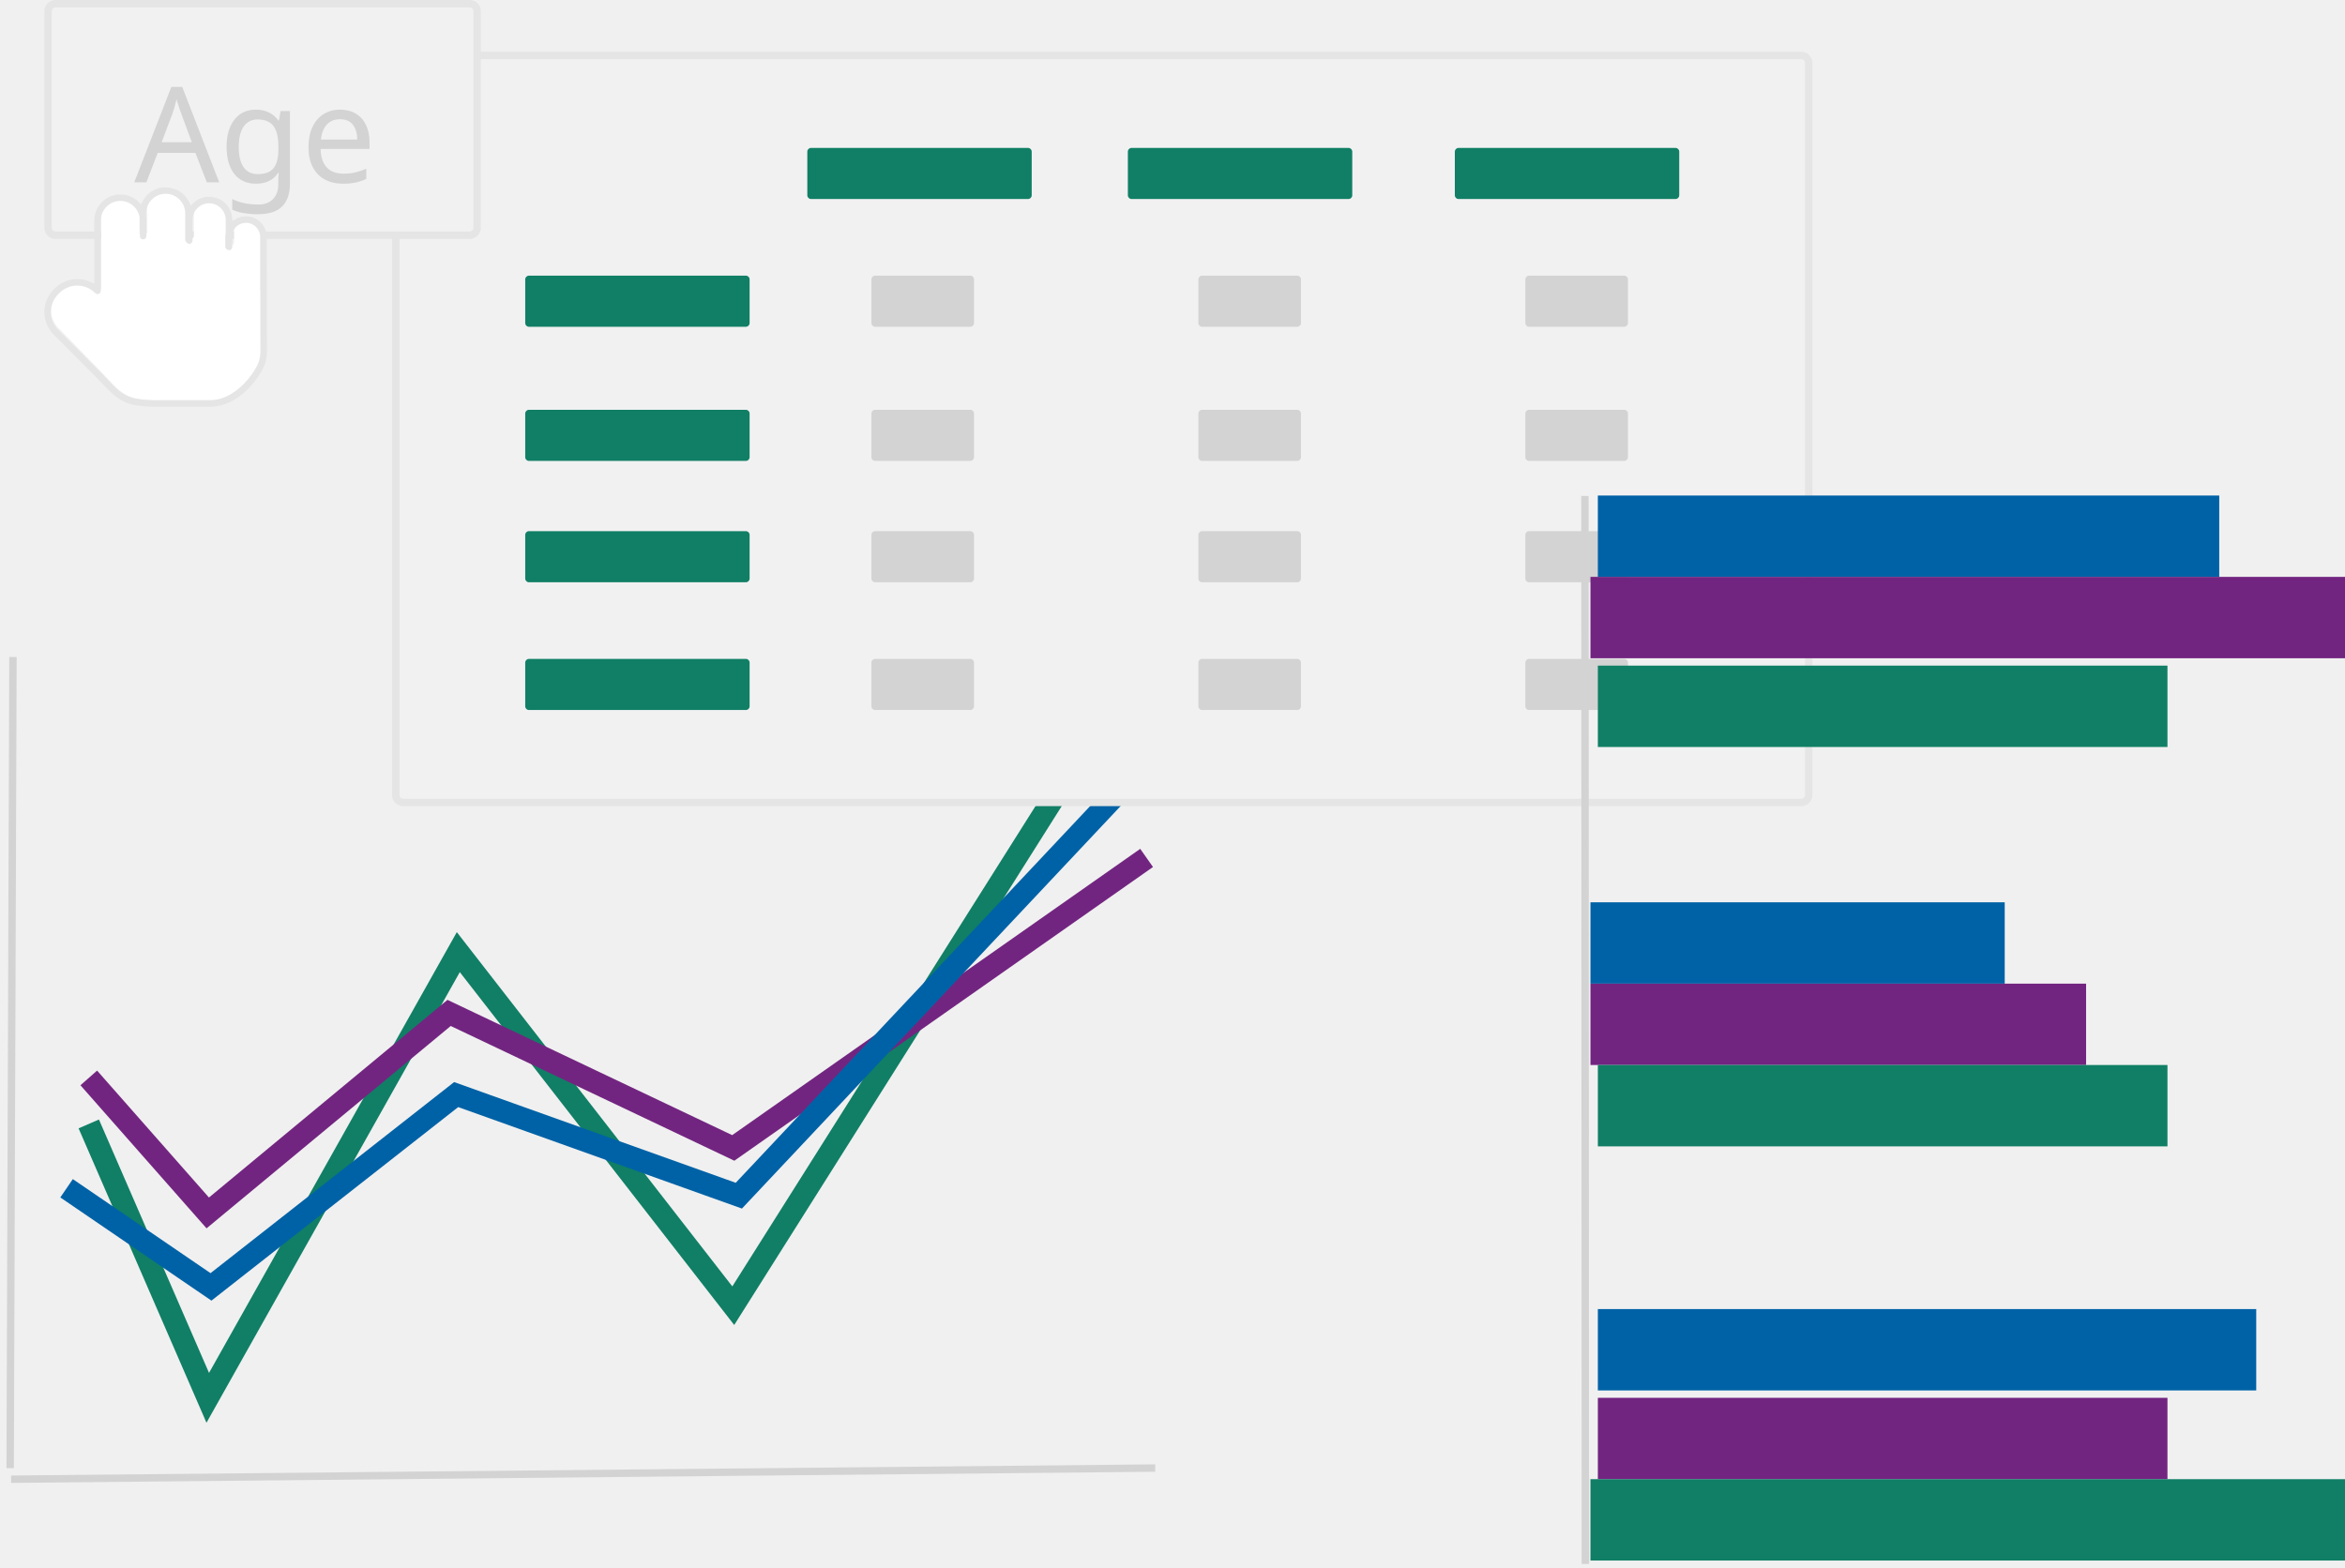
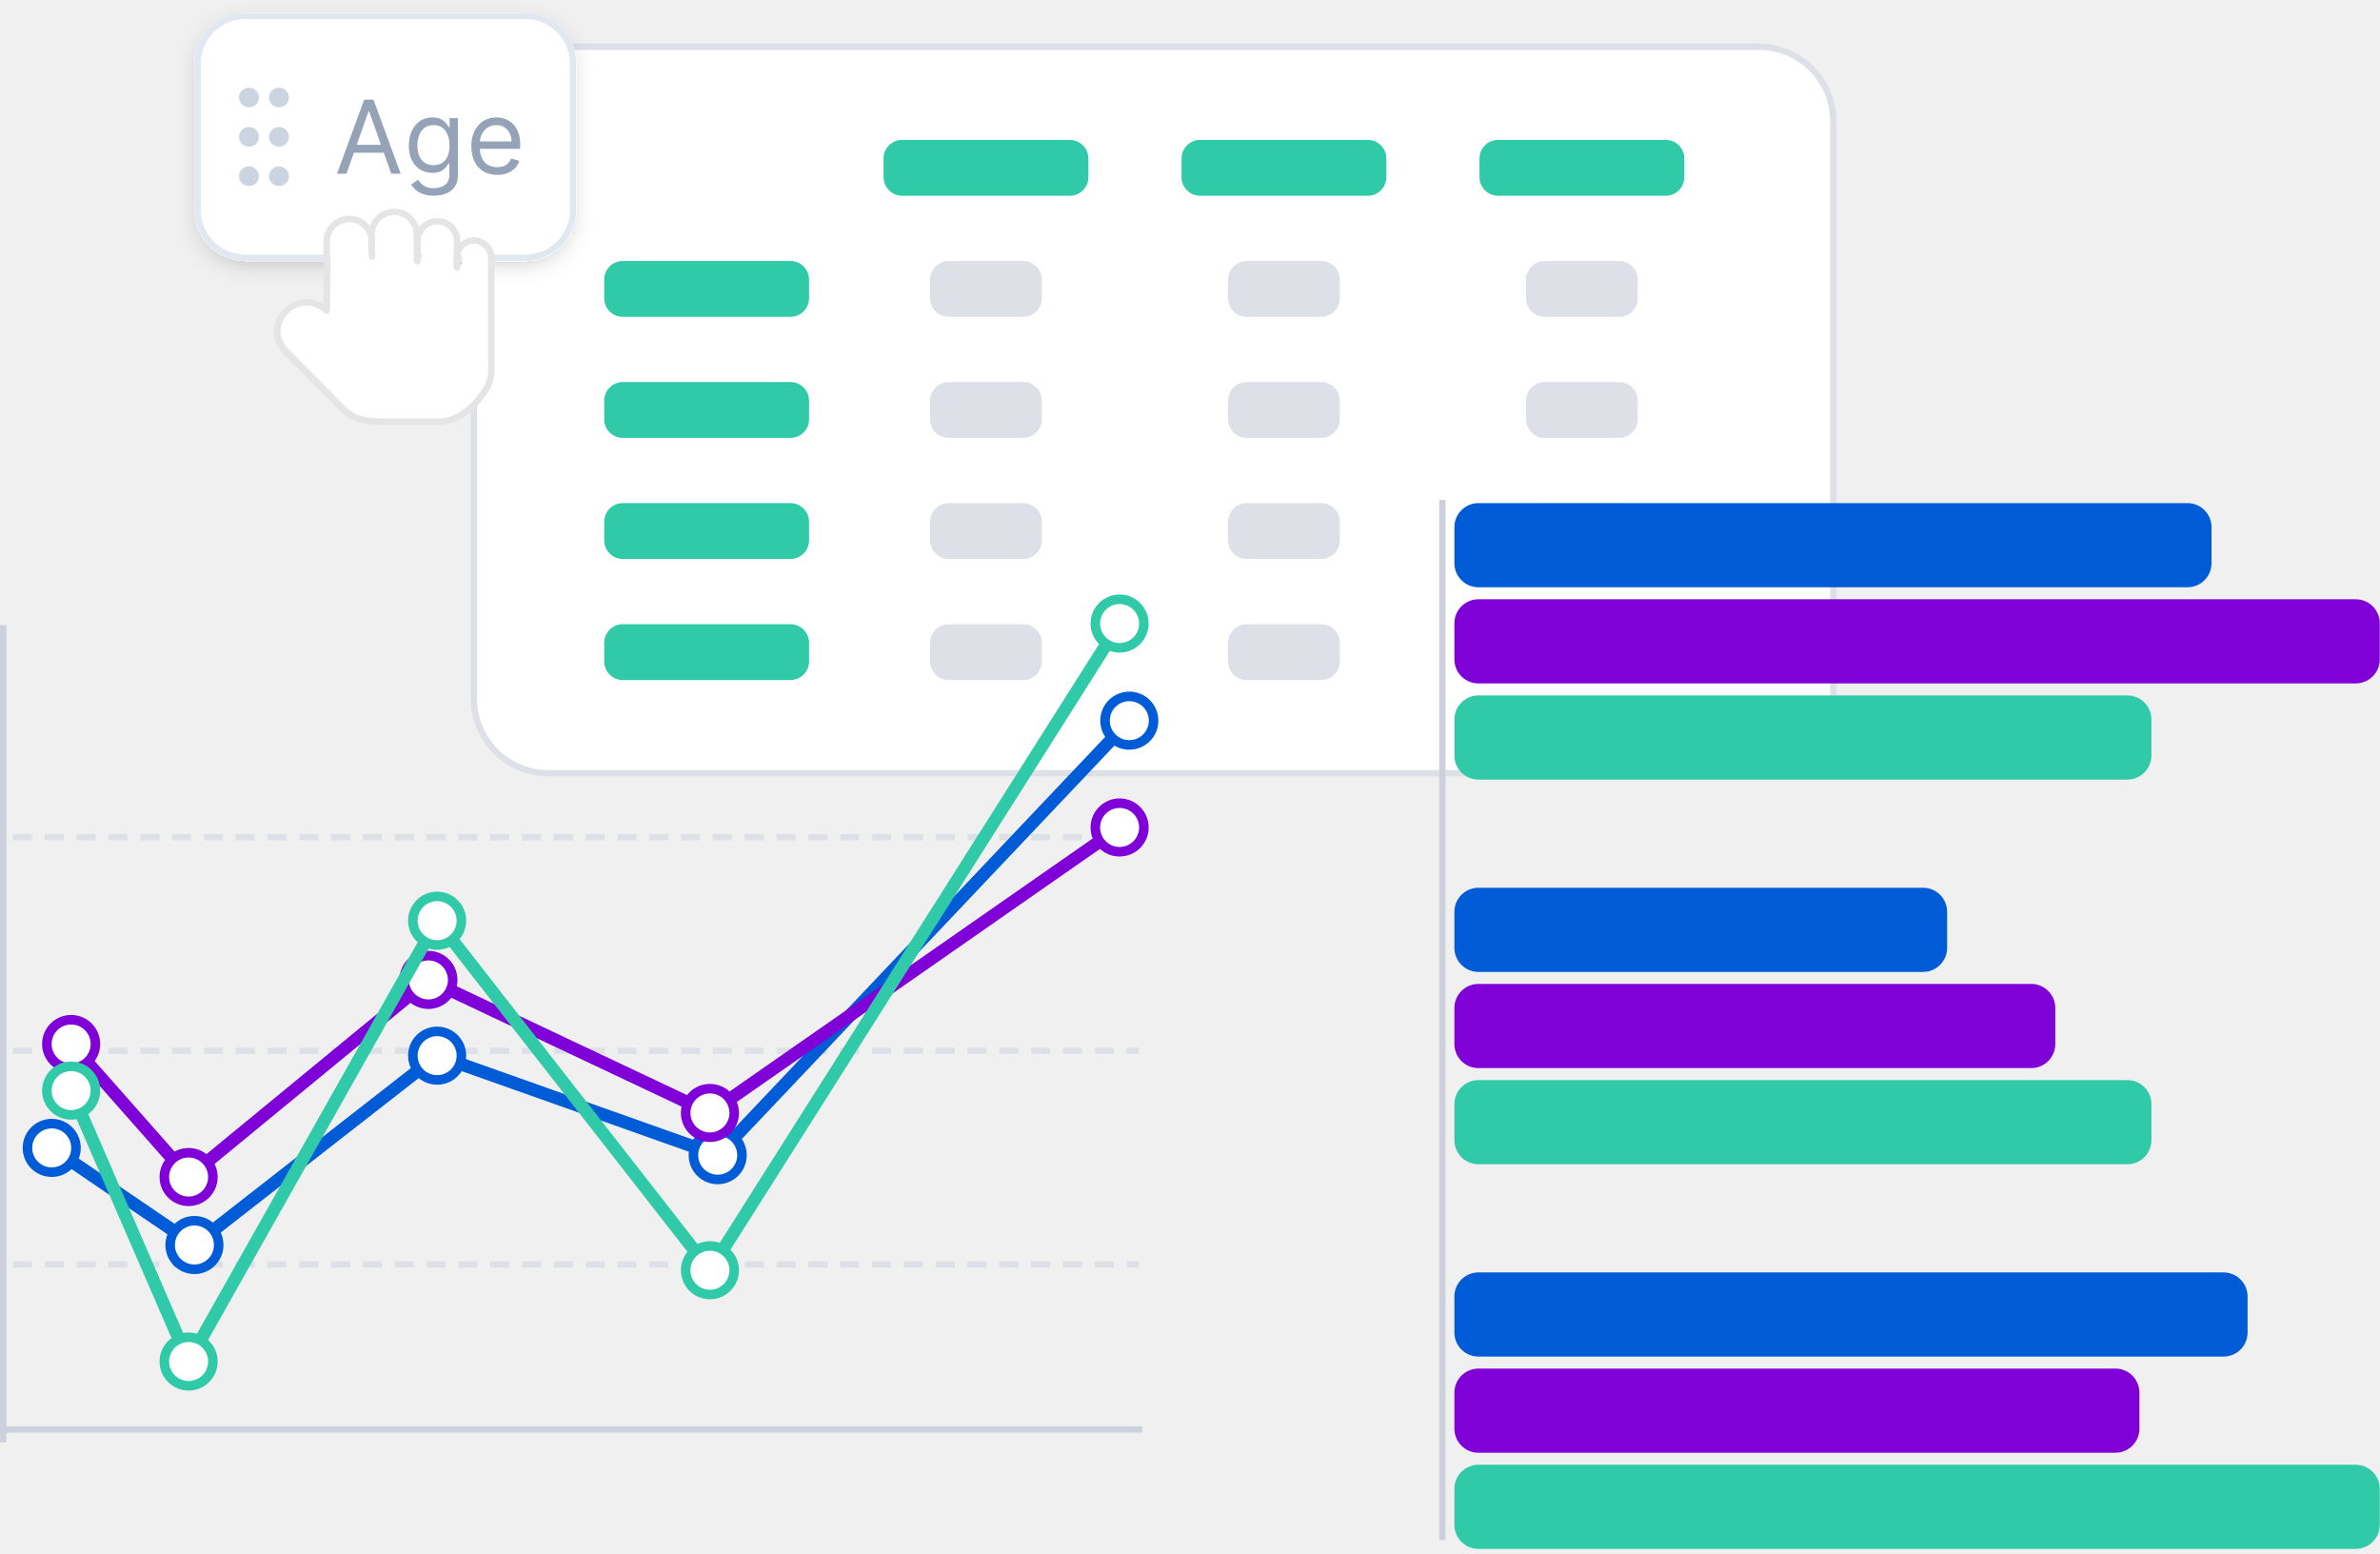
- <svg xmlns="http://www.w3.org/2000/svg" width="317px" height="212px" viewBox="0 0 317 212" version="1.1">
-   <g id="Page-1" stroke="none" stroke-width="1" fill="none" fill-rule="evenodd">
-     <g id="visualisation-&amp;-delivery" transform="translate(-801, -899)">
-       <g id="Group-25" transform="translate(802, 899)">
-         <line x1="0.75" y1="89.332" x2="0.375" y2="198" id="Line-3" stroke="#D3D3D3" stroke-linecap="square" />
-         <line x1="154.665" y1="198.5" x2="1" y2="200" id="Line-3" stroke="#D3D3D3" stroke-linecap="square" />
-         <polyline id="Path-5" stroke="#107F65" stroke-width="3" points="11 151.967 27.084 189 60.955 128.737 98.124 176.543 154 88" />
-         <polyline id="Path-5-Copy-2" stroke="#722580" stroke-width="3" points="11 145.746 27.084 164 59.709 136.958 98.124 155.211 154 116" />
-         <polyline id="Path-5-Copy" stroke="#0062A6" stroke-width="3" points="8 160.667 27.521 174 60.664 148 98.876 161.667 155 102" />
-         <g id="Group-17-Copy" transform="translate(52, 7)" fill="#F1F1F1" stroke="#E5E5E5">
-           <rect id="Rectangle" x="0.5" y="0.5" width="191" height="101" rx="1" />
-         </g>
-         <g id="Group-5" transform="translate(70, 20)">
-           <rect id="Rectangle" fill="#D3D3D3" x="46.8" y="17.273" width="13.867" height="6.909" rx="0.5" />
-           <rect id="Rectangle-Copy" fill="#D3D3D3" x="91" y="17.273" width="13.867" height="6.909" rx="0.5" />
-           <rect id="Rectangle-Copy-2" fill="#D3D3D3" x="135.2" y="17.273" width="13.867" height="6.909" rx="0.5" />
-           <rect id="Rectangle-Copy-3" fill="#D3D3D3" x="46.8" y="35.409" width="13.867" height="6.909" rx="0.5" />
-           <rect id="Rectangle-Copy-11" fill="#D3D3D3" x="91" y="35.409" width="13.867" height="6.909" rx="0.5" />
-           <rect id="Rectangle-Copy-13" fill="#D3D3D3" x="135.2" y="35.409" width="13.867" height="6.909" rx="0.5" />
-           <rect id="Rectangle-Copy-9" fill="#D3D3D3" x="46.8" y="51.818" width="13.867" height="6.909" rx="0.5" />
-           <rect id="Rectangle-Copy-12" fill="#D3D3D3" x="91" y="51.818" width="13.867" height="6.909" rx="0.5" />
-           <rect id="Rectangle-Copy-38" fill="#D3D3D3" x="135.2" y="51.818" width="13.867" height="6.909" rx="0.5" />
-           <rect id="Rectangle-Copy-10" fill="#D3D3D3" x="46.8" y="69.091" width="13.867" height="6.909" rx="0.5" />
-           <rect id="Rectangle-Copy-37" fill="#D3D3D3" x="91" y="69.091" width="13.867" height="6.909" rx="0.5" />
-           <rect id="Rectangle-Copy-39" fill="#D3D3D3" x="135.2" y="69.091" width="13.867" height="6.909" rx="0.5" />
-           <rect id="Rectangle-Copy-4" fill="#107F65" x="38.133" y="0" width="30.333" height="6.909" rx="0.5" />
-           <rect id="Rectangle-Copy-7" fill="#107F65" x="0" y="17.273" width="30.333" height="6.909" rx="0.5" />
-           <rect id="Rectangle-Copy-8" fill="#107F65" x="0" y="35.409" width="30.333" height="6.909" rx="0.5" />
-           <rect id="Rectangle-Copy-35" fill="#107F65" x="0" y="51.818" width="30.333" height="6.909" rx="0.5" />
-           <rect id="Rectangle-Copy-36" fill="#107F65" x="0" y="69.091" width="30.333" height="6.909" rx="0.5" />
-           <rect id="Rectangle-Copy-5" fill="#107F65" x="81.467" y="0" width="30.333" height="6.909" rx="0.5" />
-           <rect id="Rectangle-Copy-6" fill="#107F65" x="125.667" y="0" width="30.333" height="6.909" rx="0.5" />
-         </g>
-         <polygon id="Rectangle-Copy-17" fill="#0062A6" transform="translate(257, 72.5) rotate(-360) translate(-257, -72.5) " points="215 67 299 67 299 78 215 78" />
-         <polygon id="Rectangle-Copy-20" fill="#0062A6" transform="translate(242, 127.5) rotate(-360) translate(-242, -127.5) " points="214 122 270 122 270 133 214 133" />
-         <polygon id="Rectangle-Copy-23" fill="#0062A6" transform="translate(259.5, 182.5) rotate(-360) translate(-259.5, -182.5) " points="215 177 304 177 304 188 215 188" />
-         <polygon id="Rectangle-Copy-18" fill="#722580" transform="translate(265, 83.5) rotate(-360) translate(-265, -83.5) " points="214 78 316 78 316 89 214 89" />
-         <rect id="Rectangle-Copy-21" fill="#722580" transform="translate(247.5, 138.5) rotate(-360) translate(-247.5, -138.5) " x="214" y="133" width="67" height="11" />
-         <polygon id="Rectangle-Copy-24" fill="#722580" transform="translate(253.5, 194.5) rotate(-360) translate(-253.5, -194.5) " points="215 189 292 189 292 200 215 200" />
-         <polygon id="Rectangle-Copy-19" fill="#107F65" transform="translate(253.5, 95.5) rotate(-360) translate(-253.5, -95.5) " points="215 90 292 90 292 101 215 101" />
-         <polygon id="Rectangle-Copy-22" fill="#107F65" transform="translate(253.5, 149.5) rotate(-360) translate(-253.5, -149.5) " points="215 144 292 144 292 155 215 155" />
-         <polygon id="Rectangle-Copy-25" fill="#107F65" transform="translate(265, 205.5) rotate(-360) translate(-265, -205.5) " points="214 200 316 200 316 211 214 211" />
-         <line x1="213.25" y1="67.558" x2="213.312" y2="210.962" id="Line-3" stroke="#D3D3D3" stroke-linecap="square" />
-         <g id="Group-8" transform="translate(5, 0)">
-           <g id="Group-17-Copy-2" fill="#F1F1F1" stroke="#E5E5E5">
-             <rect id="Rectangle" x="0.5" y="0.5" width="58" height="31.302" rx="1" />
-           </g>
-           <g id="Group-7" transform="translate(0, 25.31746)">
-             <path d="M29.037,24.001 L29.037,24.002 C27.867,26.268 25.532,28.627 22.953,28.793 C22.849,28.8 22.794,28.805 22.737,28.805 L16.779,28.803 L16.107,28.807 C15.87,28.808 15.63,28.81 15.392,28.81 C14.223,28.81 13.045,28.767 11.967,28.459 C10.565,28.059 9.612,27.024 8.602,25.926 C8.346,25.645 8.096,25.377 7.838,25.114 L1.879,19.007 C1.226,18.34 0.868,17.449 0.868,16.503 C0.868,15.557 1.226,14.667 1.879,13.999 L2.026,13.85 C2.677,13.181 3.546,12.813 4.469,12.813 C5.393,12.813 6.266,13.186 6.929,13.866 C7.055,13.992 7.243,14.028 7.413,13.96 C7.577,13.888 7.684,13.724 7.684,13.539 L7.682,3.739 C7.682,2.229 8.881,1 10.355,1 C11.638,1 12.742,1.94 12.979,3.235 L12.983,5.407 C12.983,5.453 12.993,5.501 13.013,5.559 L13.028,5.654 L13.028,5.908 C13.028,6.159 13.227,6.364 13.473,6.364 C13.718,6.364 13.918,6.159 13.918,5.908 L13.918,3.737 C13.918,3.559 13.902,3.384 13.877,3.213 L13.875,2.737 C13.875,1.227 15.073,0 16.547,0 C18.022,0 19.22,1.227 19.22,2.737 L19.22,6.407 C19.22,6.534 19.27,6.651 19.36,6.735 C19.691,7.214 20.219,6.943 20.219,6.537 L20.219,3.646 C20.219,2.366 21.236,1.325 22.485,1.325 C23.736,1.325 24.753,2.366 24.753,3.646 L24.753,5.428 C24.712,5.669 24.694,5.855 24.694,6.04 L24.694,7.374 C24.694,7.536 24.778,7.683 24.918,7.765 C25.291,8.029 25.644,7.756 25.644,7.411 L25.654,5.544 C25.874,4.667 26.645,4.053 27.524,4.053 C28.594,4.053 29.464,4.945 29.464,6.042 L29.464,13.402 C29.464,13.443 29.472,13.48 29.48,13.517 L29.486,20.389 C29.486,20.607 29.488,20.817 29.492,21.025 C29.513,22.11 29.529,23.047 29.037,24.001" id="Fill-1" fill="#FFFFFF" />
-             <path d="M28.75,24.138 L28.75,24.14 C27.593,26.335 25.283,28.622 22.731,28.782 C22.628,28.789 22.574,28.794 22.518,28.794 L16.623,28.791 L15.958,28.795 C15.724,28.797 15.487,28.798 15.251,28.798 C14.095,28.798 12.929,28.757 11.862,28.459 C10.476,28.071 9.532,27.067 8.533,26.004 C8.28,25.731 8.033,25.472 7.778,25.217 L1.882,19.3 C1.236,18.653 0.882,17.79 0.882,16.873 C0.882,15.956 1.236,15.094 1.882,14.446 L2.027,14.302 C2.672,13.654 3.531,13.297 4.445,13.297 C5.359,13.297 6.222,13.659 6.879,14.318 C7.003,14.44 7.189,14.474 7.357,14.409 C7.52,14.34 7.625,14.18 7.625,14.001 L7.624,4.505 C7.624,3.041 8.809,1.851 10.268,1.851 C11.537,1.851 12.63,2.762 12.864,4.017 L12.868,6.121 C12.868,6.166 12.877,6.212 12.897,6.268 L12.912,6.361 L12.912,6.607 C12.912,6.85 13.109,7.049 13.353,7.049 C13.595,7.049 13.792,6.85 13.792,6.607 L13.792,4.503 C13.792,4.331 13.776,4.161 13.752,3.995 L13.75,3.534 C13.75,2.071 14.935,0.882 16.394,0.882 C17.853,0.882 19.038,2.071 19.038,3.534 L19.038,7.09 C19.038,7.213 19.088,7.327 19.177,7.408 C19.504,7.872 20.027,7.61 20.027,7.216 L20.027,4.415 C20.027,3.175 21.032,2.166 22.269,2.166 C23.506,2.166 24.512,3.175 24.512,4.415 L24.512,6.141 C24.472,6.375 24.453,6.556 24.453,6.735 L24.453,8.027 C24.453,8.185 24.537,8.326 24.676,8.406 C25.045,8.662 25.394,8.397 25.394,8.063 L25.403,6.254 C25.621,5.404 26.383,4.809 27.253,4.809 C28.312,4.809 29.173,5.674 29.173,6.736 L29.173,13.868 C29.173,13.908 29.181,13.944 29.189,13.98 L29.194,20.639 C29.194,20.85 29.197,21.053 29.201,21.255 C29.221,22.306 29.237,23.214 28.75,24.138 L28.75,24.138 Z M30.368,21.235 L30.084,21.24 C30.081,21.044 30.08,20.843 30.08,20.637 L30.08,12.418 C30.08,12.378 30.072,12.342 30.064,12.306 L30.059,6.733 C30.059,5.183 28.802,3.923 27.257,3.923 C26.751,3.923 26.25,4.065 25.811,4.332 L25.424,4.567 L25.382,4.117 C25.228,2.5 23.892,1.281 22.273,1.281 C21.447,1.281 20.667,1.604 20.077,2.189 L19.787,2.477 L19.619,2.103 C19.052,0.824 17.787,0 16.399,0 C15.057,0 13.848,0.751 13.246,1.962 L13.069,2.32 L12.791,2.034 C12.119,1.347 11.226,0.969 10.272,0.969 C8.327,0.969 6.746,2.556 6.746,4.506 L6.746,13.053 L6.338,12.854 C5.744,12.562 5.107,12.415 4.445,12.415 C3.298,12.415 2.218,12.863 1.404,13.677 L1.26,13.822 C0.448,14.637 0,15.72 0,16.873 C0,18.025 0.448,19.107 1.259,19.925 L7.159,25.842 C7.398,26.083 7.632,26.333 7.865,26.58 C8.932,27.717 10.004,28.858 11.626,29.31 C12.856,29.654 14.153,29.683 15.271,29.683 L22.52,29.677 C22.572,29.677 22.623,29.675 22.673,29.672 L22.748,29.668 C25.883,29.47 28.354,26.788 29.531,24.551 C30.12,23.434 30.104,22.37 30.085,21.245 L30.368,21.235 Z" id="Fill-1" fill="#E5E5E5" />
-           </g>
-           <text id="Age" font-family="ProximaNova-Regular, Proxima Nova" font-size="18" font-weight="normal" line-spacing="21" fill="#D3D3D3">
-             <tspan x="12.147" y="24.651">Age</tspan>
-           </text>
-         </g>
-       </g>
+ <svg xmlns="http://www.w3.org/2000/svg" width="374" height="244" viewBox="0 0 374 244" fill="none">
+   <path d="M276.387 7.346H86.167C79.702 7.346 74.461 12.587 74.461 19.052V109.772C74.461 116.237 79.702 121.478 86.167 121.478H276.387C282.852 121.478 288.093 116.237 288.093 109.772V19.052C288.093 12.587 282.852 7.346 276.387 7.346Z" fill="white" stroke="#DDE1E7" />
+   <path d="M168.108 21.978H141.77C140.153 21.978 138.843 23.288 138.843 24.904V27.831C138.843 29.447 140.153 30.757 141.77 30.757H168.108C169.724 30.757 171.034 29.447 171.034 27.831V24.904C171.034 23.288 169.724 21.978 168.108 21.978Z" fill="#31CAA8" />
+   <path d="M214.931 21.978H188.593C186.977 21.978 185.667 23.288 185.667 24.904V27.831C185.667 29.447 186.977 30.757 188.593 30.757H214.931C216.548 30.757 217.858 29.447 217.858 27.831V24.904C217.858 23.288 216.548 21.978 214.931 21.978Z" fill="#31CAA8" />
+   <path d="M261.755 21.978H235.417C233.8 21.978 232.49 23.288 232.49 24.904V27.831C232.49 29.447 233.8 30.757 235.417 30.757H261.755C263.371 30.757 264.681 29.447 264.681 27.831V24.904C264.681 23.288 263.371 21.978 261.755 21.978Z" fill="#31CAA8" />
+   <path d="M124.211 41H97.873C96.257 41 94.946 42.31 94.946 43.926V46.853C94.946 48.469 96.257 49.779 97.873 49.779H124.211C125.827 49.779 127.138 48.469 127.138 46.853V43.926C127.138 42.31 125.827 41 124.211 41Z" fill="#31CAA8" />
+   <path d="M124.211 60.022H97.873C96.257 60.022 94.946 61.332 94.946 62.949V65.875C94.946 67.491 96.257 68.801 97.873 68.801H124.211C125.827 68.801 127.138 67.491 127.138 65.875V62.949C127.138 61.332 125.827 60.022 124.211 60.022Z" fill="#31CAA8" />
+   <path d="M124.211 79.044H97.873C96.257 79.044 94.946 80.354 94.946 81.971V84.897C94.946 86.513 96.257 87.823 97.873 87.823H124.211C125.827 87.823 127.138 86.513 127.138 84.897V81.971C127.138 80.354 125.827 79.044 124.211 79.044Z" fill="#31CAA8" />
+   <path d="M124.211 98.066H97.873C96.257 98.066 94.946 99.376 94.946 100.993V103.919C94.946 105.535 96.257 106.845 97.873 106.845H124.211C125.827 106.845 127.138 105.535 127.138 103.919V100.993C127.138 99.376 125.827 98.066 124.211 98.066Z" fill="#31CAA8" />
+   <path d="M160.792 41H149.086C147.47 41 146.159 42.31 146.159 43.926V46.853C146.159 48.469 147.47 49.779 149.086 49.779H160.792C162.408 49.779 163.718 48.469 163.718 46.853V43.926C163.718 42.31 162.408 41 160.792 41Z" fill="#DDE1E7" />
+   <path d="M207.615 41H195.909C194.293 41 192.983 42.31 192.983 43.926V46.853C192.983 48.469 194.293 49.779 195.909 49.779H207.615C209.231 49.779 210.542 48.469 210.542 46.853V43.926C210.542 42.31 209.231 41 207.615 41Z" fill="#DDE1E7" />
+   <path d="M254.439 41H242.733C241.117 41 239.806 42.31 239.806 43.926V46.853C239.806 48.469 241.117 49.779 242.733 49.779H254.439C256.055 49.779 257.365 48.469 257.365 46.853V43.926C257.365 42.31 256.055 41 254.439 41Z" fill="#DDE1E7" />
+   <path d="M160.792 60.022H149.086C147.47 60.022 146.159 61.332 146.159 62.949V65.875C146.159 67.491 147.47 68.801 149.086 68.801H160.792C162.408 68.801 163.718 67.491 163.718 65.875V62.949C163.718 61.332 162.408 60.022 160.792 60.022Z" fill="#DDE1E7" />
+   <path d="M207.615 60.022H195.909C194.293 60.022 192.983 61.332 192.983 62.949V65.875C192.983 67.491 194.293 68.801 195.909 68.801H207.615C209.231 68.801 210.542 67.491 210.542 65.875V62.949C210.542 61.332 209.231 60.022 207.615 60.022Z" fill="#DDE1E7" />
+   <path d="M254.439 60.022H242.733C241.117 60.022 239.806 61.332 239.806 62.949V65.875C239.806 67.491 241.117 68.801 242.733 68.801H254.439C256.055 68.801 257.365 67.491 257.365 65.875V62.949C257.365 61.332 256.055 60.022 254.439 60.022Z" fill="#DDE1E7" />
+   <path d="M160.792 79.044H149.086C147.47 79.044 146.159 80.354 146.159 81.971V84.897C146.159 86.513 147.47 87.823 149.086 87.823H160.792C162.408 87.823 163.718 86.513 163.718 84.897V81.971C163.718 80.354 162.408 79.044 160.792 79.044Z" fill="#DDE1E7" />
+   <path d="M207.615 79.044H195.909C194.293 79.044 192.983 80.354 192.983 81.971V84.897C192.983 86.513 194.293 87.823 195.909 87.823H207.615C209.231 87.823 210.542 86.513 210.542 84.897V81.971C210.542 80.354 209.231 79.044 207.615 79.044Z" fill="#DDE1E7" />
+   <path d="M254.439 79.044H242.733C241.117 79.044 239.806 80.354 239.806 81.971V84.897C239.806 86.513 241.117 87.823 242.733 87.823H254.439C256.055 87.823 257.365 86.513 257.365 84.897V81.971C257.365 80.354 256.055 79.044 254.439 79.044Z" fill="#DDE1E7" />
+   <path d="M160.792 98.066H149.086C147.47 98.066 146.159 99.376 146.159 100.993V103.919C146.159 105.535 147.47 106.845 149.086 106.845H160.792C162.408 106.845 163.718 105.535 163.718 103.919V100.993C163.718 99.376 162.408 98.066 160.792 98.066Z" fill="#DDE1E7" />
+   <path d="M207.615 98.066H195.909C194.293 98.066 192.983 99.376 192.983 100.993V103.919C192.983 105.535 194.293 106.845 195.909 106.845H207.615C209.231 106.845 210.542 105.535 210.542 103.919V100.993C210.542 99.376 209.231 98.066 207.615 98.066Z" fill="#DDE1E7" />
+   <path d="M254.439 98.066H242.733C241.117 98.066 239.806 99.376 239.806 100.993V103.919C239.806 105.535 241.117 106.845 242.733 106.845H254.439C256.055 106.845 257.365 105.535 257.365 103.919V100.993C257.365 99.376 256.055 98.066 254.439 98.066Z" fill="#DDE1E7" />
+   <path d="M0.5 98.729V226.112" stroke="#CCD1DB" stroke-linecap="square" />
+   <path d="M0.5 224.586H178.989" stroke="#CCD1DB" stroke-linecap="square" />
+   <path d="M2.026 131.528H178.989" stroke="#DDE1E7" stroke-dasharray="3 2" />
+   <path d="M2.026 165.09H178.989" stroke="#DDE1E7" stroke-dasharray="3 2" />
+   <path d="M2.026 198.652H178.989" stroke="#DDE1E7" stroke-dasharray="3 2" />
+   <path d="M8.128 180.345L30.553 195.601L68.692 165.853L112.78 181.49L177.463 113.221" stroke="#005BD7" stroke-width="2" stroke-linecap="round" stroke-linejoin="round" />
+   <path d="M8.128 184.159C10.234 184.159 11.942 182.452 11.942 180.345C11.942 178.239 10.234 176.532 8.128 176.532C6.021 176.532 4.314 178.239 4.314 180.345C4.314 182.452 6.021 184.159 8.128 184.159Z" fill="white" stroke="#005BD7" stroke-width="1.5" />
+   <path d="M30.553 199.415C32.66 199.415 34.367 197.707 34.367 195.601C34.367 193.495 32.66 191.787 30.553 191.787C28.447 191.787 26.739 193.495 26.739 195.601C26.739 197.707 28.447 199.415 30.553 199.415Z" fill="white" stroke="#005BD7" stroke-width="1.5" />
+   <path d="M68.692 169.667C70.798 169.667 72.506 167.959 72.506 165.853C72.506 163.746 70.798 162.039 68.692 162.039C66.586 162.039 64.878 163.746 64.878 165.853C64.878 167.959 66.586 169.667 68.692 169.667Z" fill="white" stroke="#005BD7" stroke-width="1.5" />
+   <path d="M112.78 185.304C114.887 185.304 116.594 183.596 116.594 181.49C116.594 179.383 114.887 177.676 112.78 177.676C110.674 177.676 108.966 179.383 108.966 181.49C108.966 183.596 110.674 185.304 112.78 185.304Z" fill="white" stroke="#005BD7" stroke-width="1.5" />
+   <path d="M177.463 117.035C179.57 117.035 181.277 115.328 181.277 113.221C181.277 111.115 179.57 109.408 177.463 109.408C175.357 109.408 173.649 111.115 173.649 113.221C173.649 115.328 175.357 117.035 177.463 117.035Z" fill="white" stroke="#005BD7" stroke-width="1.5" />
+   <path d="M11.179 164.022L29.638 184.922L67.319 153.954L111.56 174.854L175.938 130.003" stroke="#8001D8" stroke-width="2" stroke-linecap="round" stroke-linejoin="round" />
+   <path d="M11.179 167.836C13.285 167.836 14.993 166.128 14.993 164.022C14.993 161.916 13.285 160.208 11.179 160.208C9.073 160.208 7.365 161.916 7.365 164.022C7.365 166.128 9.073 167.836 11.179 167.836Z" fill="white" stroke="#8001D8" stroke-width="1.5" />
+   <path d="M29.638 188.736C31.744 188.736 33.452 187.028 33.452 184.922C33.452 182.816 31.744 181.108 29.638 181.108C27.532 181.108 25.824 182.816 25.824 184.922C25.824 187.028 27.532 188.736 29.638 188.736Z" fill="white" stroke="#8001D8" stroke-width="1.5" />
+   <path d="M67.319 157.767C69.425 157.767 71.133 156.06 71.133 153.954C71.133 151.847 69.425 150.14 67.319 150.14C65.213 150.14 63.505 151.847 63.505 153.954C63.505 156.06 65.213 157.767 67.319 157.767Z" fill="white" stroke="#8001D8" stroke-width="1.5" />
+   <path d="M111.56 178.667C113.666 178.667 115.374 176.96 115.374 174.854C115.374 172.747 113.666 171.04 111.56 171.04C109.453 171.04 107.746 172.747 107.746 174.854C107.746 176.96 109.453 178.667 111.56 178.667Z" fill="white" stroke="#8001D8" stroke-width="1.5" />
+   <path d="M175.938 133.816C178.044 133.816 179.752 132.109 179.752 130.002C179.752 127.896 178.044 126.189 175.938 126.189C173.831 126.189 172.124 127.896 172.124 130.002C172.124 132.109 173.831 133.816 175.938 133.816Z" fill="white" stroke="#8001D8" stroke-width="1.5" />
+   <path d="M11.179 171.345L29.638 213.908L68.692 144.648L111.56 199.567L175.938 97.966" stroke="#31CAA8" stroke-width="2" stroke-linecap="round" stroke-linejoin="round" />
+   <path d="M11.179 175.159C13.285 175.159 14.993 173.451 14.993 171.345C14.993 169.238 13.285 167.531 11.179 167.531C9.073 167.531 7.365 169.238 7.365 171.345C7.365 173.451 9.073 175.159 11.179 175.159Z" fill="white" stroke="#31CAA8" stroke-width="1.5" />
+   <path d="M29.638 217.721C31.744 217.721 33.452 216.014 33.452 213.907C33.452 211.801 31.744 210.094 29.638 210.094C27.532 210.094 25.824 211.801 25.824 213.907C25.824 216.014 27.532 217.721 29.638 217.721Z" fill="white" stroke="#31CAA8" stroke-width="1.5" />
+   <path d="M68.692 148.462C70.798 148.462 72.506 146.754 72.506 144.648C72.506 142.541 70.798 140.834 68.692 140.834C66.586 140.834 64.878 142.541 64.878 144.648C64.878 146.754 66.586 148.462 68.692 148.462Z" fill="white" stroke="#31CAA8" stroke-width="1.5" />
+   <path d="M111.56 203.381C113.666 203.381 115.374 201.674 115.374 199.567C115.374 197.461 113.666 195.753 111.56 195.753C109.453 195.753 107.746 197.461 107.746 199.567C107.746 201.674 109.453 203.381 111.56 203.381Z" fill="white" stroke="#31CAA8" stroke-width="1.5" />
+   <path d="M175.938 101.78C178.044 101.78 179.752 100.072 179.752 97.966C179.752 95.86 178.044 94.152 175.938 94.152C173.831 94.152 172.124 95.86 172.124 97.966C172.124 100.072 173.831 101.78 175.938 101.78Z" fill="white" stroke="#31CAA8" stroke-width="1.5" />
+   <path d="M226.658 79.044V241.457" stroke="#CCD1DB" stroke-linecap="square" />
+   <path d="M343.747 79.044H232.324C230.238 79.044 228.547 80.735 228.547 82.821V88.487C228.547 90.573 230.238 92.264 232.324 92.264H343.747C345.833 92.264 347.524 90.573 347.524 88.487V82.821C347.524 80.735 345.833 79.044 343.747 79.044Z" fill="#005BD7" />
+   <path d="M370.186 94.152H232.324C230.238 94.152 228.547 95.843 228.547 97.929V103.595C228.547 105.681 230.238 107.372 232.324 107.372H370.186C372.272 107.372 373.963 105.681 373.963 103.595V97.929C373.963 95.843 372.272 94.152 370.186 94.152Z" fill="#8001D8" />
+   <path d="M334.304 109.26H232.324C230.238 109.26 228.547 110.952 228.547 113.038V118.703C228.547 120.789 230.238 122.48 232.324 122.48H334.304C336.39 122.48 338.081 120.789 338.081 118.703V113.038C338.081 110.952 336.39 109.26 334.304 109.26Z" fill="#31CAA8" />
+   <path d="M302.199 139.477H232.324C230.238 139.477 228.547 141.168 228.547 143.254V148.919C228.547 151.005 230.238 152.697 232.324 152.697H302.199C304.285 152.697 305.976 151.005 305.976 148.919V143.254C305.976 141.168 304.285 139.477 302.199 139.477Z" fill="#005BD7" />
+   <path d="M319.196 154.585H232.324C230.238 154.585 228.547 156.276 228.547 158.362V164.028C228.547 166.114 230.238 167.805 232.324 167.805H319.196C321.282 167.805 322.973 166.114 322.973 164.028V158.362C322.973 156.276 321.282 154.585 319.196 154.585Z" fill="#8001D8" />
+   <path d="M334.304 169.693H232.324C230.238 169.693 228.547 171.384 228.547 173.47V179.136C228.547 181.222 230.238 182.913 232.324 182.913H334.304C336.39 182.913 338.081 181.222 338.081 179.136V173.47C338.081 171.384 336.39 169.693 334.304 169.693Z" fill="#31CAA8" />
+   <path d="M349.412 199.91H232.324C230.238 199.91 228.547 201.601 228.547 203.687V209.352C228.547 211.438 230.238 213.129 232.324 213.129H349.412C351.498 213.129 353.189 211.438 353.189 209.352V203.687C353.189 201.601 351.498 199.91 349.412 199.91Z" fill="#005BD7" />
+   <path d="M332.416 215.018H232.324C230.238 215.018 228.547 216.709 228.547 218.795V224.46C228.547 226.546 230.238 228.237 232.324 228.237H332.416C334.502 228.237 336.193 226.546 336.193 224.46V218.795C336.193 216.709 334.502 215.018 332.416 215.018Z" fill="#8001D8" />
+   <path d="M370.186 230.126H232.324C230.238 230.126 228.547 231.817 228.547 233.903V239.569C228.547 241.655 230.238 243.346 232.324 243.346H370.186C372.272 243.346 373.963 241.655 373.963 239.569V233.903C373.963 231.817 372.272 230.126 370.186 230.126Z" fill="#31CAA8" />
+   <g filter="url(#filter0_dd_125_3042)">
+     <mask id="path-54-inside-1_125_3042" fill="white">
+       <path d="M30.553 10C30.553 5.582 34.135 2 38.553 2H82.553C86.972 2 90.553 5.582 90.553 10V33C90.553 37.418 86.972 41 82.553 41H38.553C34.135 41 30.553 37.418 30.553 33V10Z" />
+     </mask>
+     <path d="M30.553 10C30.553 5.582 34.135 2 38.553 2H82.553C86.972 2 90.553 5.582 90.553 10V33C90.553 37.418 86.972 41 82.553 41H38.553C34.135 41 30.553 37.418 30.553 33V10Z" fill="white" shape-rendering="crispEdges" />
+     <path d="M38.553 2V3H82.553V2V1H38.553V2ZM90.553 10H89.553V33H90.553H91.553V10H90.553ZM82.553 41V40H38.553V41V42H82.553V41ZM30.553 33H31.553V10H30.553H29.553V33H30.553ZM38.553 41V40C34.687 40 31.553 36.866 31.553 33H30.553H29.553C29.553 37.971 33.583 42 38.553 42V41ZM90.553 33H89.553C89.553 36.866 86.419 40 82.553 40V41V42C87.524 42 91.553 37.971 91.553 33H90.553ZM82.553 2V3C86.419 3 89.553 6.134 89.553 10H90.553H91.553C91.553 5.029 87.524 1 82.553 1V2ZM38.553 2V1C33.583 1 29.553 5.029 29.553 10H30.553H31.553C31.553 6.134 34.687 3 38.553 3V2Z" fill="#E2E8F0" mask="url(#path-54-inside-1_125_3042)" />
+     <g clip-path="url(#clip0_125_3042)">
+       <path d="M39.125 16.864C39.992 16.864 40.696 16.172 40.696 15.318C40.696 14.465 39.992 13.773 39.125 13.773C38.257 13.773 37.553 14.465 37.553 15.318C37.553 16.172 38.257 16.864 39.125 16.864Z" fill="#CBD5E1" />
+       <path d="M43.839 16.864C44.707 16.864 45.41 16.172 45.41 15.318C45.41 14.465 44.707 13.773 43.839 13.773C42.971 13.773 42.267 14.465 42.267 15.318C42.267 16.172 42.971 16.864 43.839 16.864Z" fill="#CBD5E1" />
+       <path d="M39.125 23.045C39.992 23.045 40.696 22.354 40.696 21.5C40.696 20.646 39.992 19.954 39.125 19.954C38.257 19.954 37.553 20.646 37.553 21.5C37.553 22.354 38.257 23.045 39.125 23.045Z" fill="#CBD5E1" />
+       <path d="M43.839 23.045C44.707 23.045 45.41 22.354 45.41 21.5C45.41 20.646 44.707 19.954 43.839 19.954C42.971 19.954 42.267 20.646 42.267 21.5C42.267 22.354 42.971 23.045 43.839 23.045Z" fill="#CBD5E1" />
+       <path d="M39.125 29.227C39.992 29.227 40.696 28.535 40.696 27.682C40.696 26.828 39.992 26.136 39.125 26.136C38.257 26.136 37.553 26.828 37.553 27.682C37.553 28.535 38.257 29.227 39.125 29.227Z" fill="#CBD5E1" />
+       <path d="M43.839 29.227C44.707 29.227 45.41 28.535 45.41 27.682C45.41 26.828 44.707 26.136 43.839 26.136C42.971 26.136 42.267 26.828 42.267 27.682C42.267 28.535 42.971 29.227 43.839 29.227Z" fill="#CBD5E1" />
    </g>
+     <path d="M54.44 27.291H52.962L57.235 15.654H58.69L62.962 27.291H61.485L58.008 17.495H57.917L54.44 27.291ZM54.985 22.745H60.94V23.995H54.985V22.745ZM68.18 30.745C67.532 30.745 66.976 30.662 66.51 30.495C66.044 30.332 65.656 30.116 65.345 29.847C65.038 29.582 64.794 29.298 64.612 28.995L65.68 28.245C65.801 28.404 65.955 28.586 66.14 28.791C66.326 28.999 66.58 29.179 66.902 29.33C67.228 29.485 67.654 29.563 68.18 29.563C68.885 29.563 69.466 29.393 69.924 29.052C70.383 28.711 70.612 28.177 70.612 27.45V25.677H70.498C70.4 25.836 70.26 26.033 70.078 26.268C69.9 26.499 69.642 26.705 69.305 26.887C68.972 27.065 68.521 27.154 67.953 27.154C67.248 27.154 66.616 26.987 66.055 26.654C65.498 26.321 65.057 25.836 64.731 25.2C64.409 24.563 64.248 23.791 64.248 22.881C64.248 21.987 64.406 21.209 64.72 20.546C65.034 19.88 65.472 19.364 66.032 19.001C66.593 18.633 67.241 18.45 67.976 18.45C68.544 18.45 68.995 18.544 69.328 18.734C69.665 18.919 69.923 19.131 70.101 19.37C70.282 19.605 70.423 19.798 70.521 19.95H70.657V18.563H71.953V27.541C71.953 28.291 71.782 28.9 71.442 29.37C71.104 29.843 70.65 30.19 70.078 30.41C69.51 30.633 68.877 30.745 68.18 30.745ZM68.135 25.95C68.673 25.95 69.127 25.826 69.498 25.58C69.87 25.334 70.152 24.98 70.345 24.518C70.538 24.056 70.635 23.503 70.635 22.859C70.635 22.23 70.54 21.675 70.351 21.194C70.161 20.713 69.881 20.336 69.51 20.063C69.138 19.791 68.68 19.654 68.135 19.654C67.567 19.654 67.093 19.798 66.714 20.086C66.339 20.374 66.057 20.76 65.868 21.245C65.682 21.73 65.589 22.268 65.589 22.859C65.589 23.465 65.684 24.001 65.873 24.467C66.067 24.929 66.351 25.292 66.726 25.558C67.104 25.819 67.574 25.95 68.135 25.95ZM78.131 27.472C77.29 27.472 76.565 27.287 75.955 26.916C75.349 26.541 74.881 26.018 74.551 25.347C74.226 24.673 74.063 23.889 74.063 22.995C74.063 22.101 74.226 21.313 74.551 20.631C74.881 19.946 75.339 19.412 75.926 19.029C76.517 18.643 77.207 18.45 77.995 18.45C78.449 18.45 78.898 18.525 79.341 18.677C79.784 18.828 80.188 19.075 80.551 19.416C80.915 19.753 81.205 20.2 81.421 20.756C81.637 21.313 81.745 21.999 81.745 22.813V23.381H75.017V22.222H80.381C80.381 21.73 80.282 21.291 80.085 20.904C79.892 20.518 79.616 20.213 79.256 19.989C78.9 19.766 78.48 19.654 77.995 19.654C77.46 19.654 76.998 19.787 76.608 20.052C76.222 20.313 75.925 20.654 75.716 21.075C75.508 21.495 75.404 21.946 75.404 22.427V23.2C75.404 23.859 75.517 24.417 75.745 24.876C75.976 25.33 76.296 25.677 76.705 25.916C77.114 26.15 77.589 26.268 78.131 26.268C78.483 26.268 78.801 26.218 79.085 26.12C79.373 26.018 79.621 25.866 79.83 25.666C80.038 25.461 80.199 25.207 80.313 24.904L81.608 25.268C81.472 25.707 81.243 26.093 80.921 26.427C80.599 26.756 80.201 27.014 79.728 27.2C79.254 27.381 78.722 27.472 78.131 27.472Z" fill="#94A3B8" />
  </g>
+   <path fill-rule="evenodd" clip-rule="evenodd" d="M76.52 60.271V60.273C75.171 62.868 72.48 65.571 69.507 65.76C69.388 65.768 69.324 65.775 69.259 65.775L62.392 65.772L61.617 65.776C61.344 65.778 61.068 65.779 60.793 65.779C59.446 65.779 58.088 65.73 56.845 65.378C55.23 64.92 54.131 63.734 52.967 62.476C52.672 62.154 52.384 61.848 52.087 61.546L45.219 54.551C44.466 53.787 44.053 52.766 44.053 51.683C44.053 50.599 44.466 49.58 45.219 48.814L45.388 48.644C46.139 47.877 47.14 47.456 48.205 47.456C49.269 47.456 50.275 47.884 51.04 48.663C51.184 48.806 51.401 48.847 51.597 48.77C51.786 48.688 51.909 48.5 51.909 48.288L51.907 37.062C51.907 35.332 53.288 33.925 54.988 33.925C56.467 33.925 57.739 35.002 58.012 36.485L58.017 38.973C58.017 39.025 58.028 39.081 58.051 39.147L58.068 39.256V39.547C58.068 39.834 58.298 40.069 58.582 40.069C58.864 40.069 59.094 39.834 59.094 39.547V37.06C59.094 36.856 59.075 36.656 59.047 36.46L59.044 35.915C59.044 34.185 60.425 32.779 62.125 32.779C63.824 32.779 65.205 34.185 65.205 35.915V40.118C65.205 40.264 65.263 40.398 65.367 40.494C65.748 41.042 66.357 40.733 66.357 40.267V36.956C66.357 35.49 67.528 34.297 68.969 34.297C70.41 34.297 71.582 35.49 71.582 36.956V38.997C71.535 39.273 71.514 39.486 71.514 39.698V41.226C71.514 41.412 71.611 41.58 71.773 41.674C72.203 41.976 72.609 41.663 72.609 41.268L72.62 39.13C72.875 38.125 73.762 37.422 74.776 37.422C76.009 37.422 77.012 38.444 77.012 39.7V48.13C77.012 48.178 77.021 48.22 77.031 48.263L77.037 56.134C77.037 56.384 77.04 56.624 77.044 56.862C77.068 58.106 77.086 59.178 76.52 60.271Z" fill="white" />
+   <path fill-rule="evenodd" clip-rule="evenodd" d="M76.189 60.429V60.43C74.855 62.945 72.193 65.564 69.251 65.748C69.133 65.755 69.07 65.761 69.006 65.761L62.212 65.758L61.446 65.763C61.176 65.765 60.903 65.766 60.631 65.766C59.298 65.766 57.955 65.719 56.725 65.377C55.127 64.933 54.04 63.784 52.888 62.566C52.597 62.253 52.311 61.956 52.018 61.664L45.223 54.886C44.478 54.146 44.07 53.157 44.07 52.107C44.07 51.057 44.478 50.069 45.223 49.327L45.39 49.162C46.133 48.419 47.123 48.011 48.176 48.011C49.23 48.011 50.225 48.426 50.981 49.18C51.124 49.319 51.339 49.359 51.533 49.284C51.72 49.205 51.841 49.023 51.841 48.817L51.84 37.939C51.84 36.263 53.206 34.899 54.887 34.899C56.35 34.899 57.609 35.943 57.88 37.38L57.884 39.791C57.884 39.842 57.895 39.895 57.918 39.96L57.935 40.065V40.347C57.935 40.626 58.162 40.853 58.443 40.853C58.722 40.853 58.95 40.626 58.95 40.347V37.938C58.95 37.74 58.931 37.546 58.904 37.356L58.901 36.828C58.901 35.152 60.267 33.79 61.948 33.79C63.629 33.79 64.996 35.152 64.996 36.828V40.901C64.996 41.042 65.052 41.172 65.155 41.265C65.533 41.796 66.135 41.496 66.135 41.045V37.837C66.135 36.416 67.294 35.261 68.719 35.261C70.145 35.261 71.304 36.416 71.304 37.837V39.814C71.258 40.082 71.237 40.289 71.237 40.494V41.974C71.237 42.155 71.333 42.317 71.493 42.409C71.918 42.701 72.32 42.398 72.32 42.015L72.331 39.943C72.583 38.969 73.461 38.288 74.464 38.288C75.684 38.288 76.676 39.279 76.676 40.495V48.664C76.676 48.71 76.685 48.752 76.695 48.793L76.701 56.42C76.701 56.662 76.704 56.895 76.708 57.126C76.731 58.33 76.75 59.37 76.189 60.429ZM78.053 57.103L77.726 57.109C77.723 56.884 77.722 56.654 77.722 56.419V47.004C77.722 46.958 77.712 46.916 77.703 46.875L77.697 40.492C77.697 38.717 76.249 37.273 74.468 37.273C73.885 37.273 73.308 37.436 72.801 37.742L72.356 38.011L72.307 37.495C72.13 35.643 70.59 34.247 68.723 34.247C67.771 34.247 66.873 34.616 66.193 35.287L65.858 35.617L65.665 35.189C65.011 33.724 63.554 32.779 61.954 32.779C60.407 32.779 59.014 33.64 58.32 35.026L58.116 35.437L57.795 35.109C57.021 34.322 55.991 33.889 54.892 33.889C52.65 33.889 50.828 35.708 50.828 37.941V47.731L50.358 47.503C49.673 47.169 48.94 47.001 48.176 47.001C46.855 47.001 45.609 47.513 44.671 48.446L44.506 48.612C43.569 49.546 43.053 50.786 43.053 52.107C43.053 53.426 43.569 54.666 44.504 55.603L51.304 62.38C51.58 62.656 51.849 62.942 52.118 63.225C53.347 64.528 54.583 65.835 56.453 66.352C57.87 66.747 59.366 66.779 60.654 66.779L69.009 66.773C69.069 66.773 69.127 66.77 69.185 66.767L69.271 66.763C72.884 66.536 75.732 63.464 77.089 60.902C77.768 59.622 77.749 58.404 77.728 57.115L78.053 57.103Z" fill="#E5E5E5" />
+   <defs>
+     <filter id="filter0_dd_125_3042" x="27.553" y="0" width="66" height="45" filterUnits="userSpaceOnUse" color-interpolation-filters="sRGB">
+       <feFlood flood-opacity="0" result="BackgroundImageFix" />
+       <feColorMatrix in="SourceAlpha" type="matrix" values="0 0 0 0 0 0 0 0 0 0 0 0 0 0 0 0 0 0 127 0" result="hardAlpha" />
+       <feMorphology radius="1" operator="erode" in="SourceAlpha" result="effect1_dropShadow_125_3042" />
+       <feOffset dy="1" />
+       <feGaussianBlur stdDeviation="1" />
+       <feComposite in2="hardAlpha" operator="out" />
+       <feColorMatrix type="matrix" values="0 0 0 0 0 0 0 0 0 0 0 0 0 0 0 0 0 0 0.1 0" />
+       <feBlend mode="normal" in2="BackgroundImageFix" result="effect1_dropShadow_125_3042" />
+       <feColorMatrix in="SourceAlpha" type="matrix" values="0 0 0 0 0 0 0 0 0 0 0 0 0 0 0 0 0 0 127 0" result="hardAlpha" />
+       <feOffset dy="1" />
+       <feGaussianBlur stdDeviation="1.5" />
+       <feComposite in2="hardAlpha" operator="out" />
+       <feColorMatrix type="matrix" values="0 0 0 0 0 0 0 0 0 0 0 0 0 0 0 0 0 0 0.1 0" />
+       <feBlend mode="normal" in2="effect1_dropShadow_125_3042" result="effect2_dropShadow_125_3042" />
+       <feBlend mode="normal" in="SourceGraphic" in2="effect2_dropShadow_125_3042" result="shape" />
+     </filter>
+     <clipPath id="clip0_125_3042">
+       <rect width="11" height="17" fill="white" transform="translate(37.5532 13)" />
+     </clipPath>
+   </defs>
</svg>
